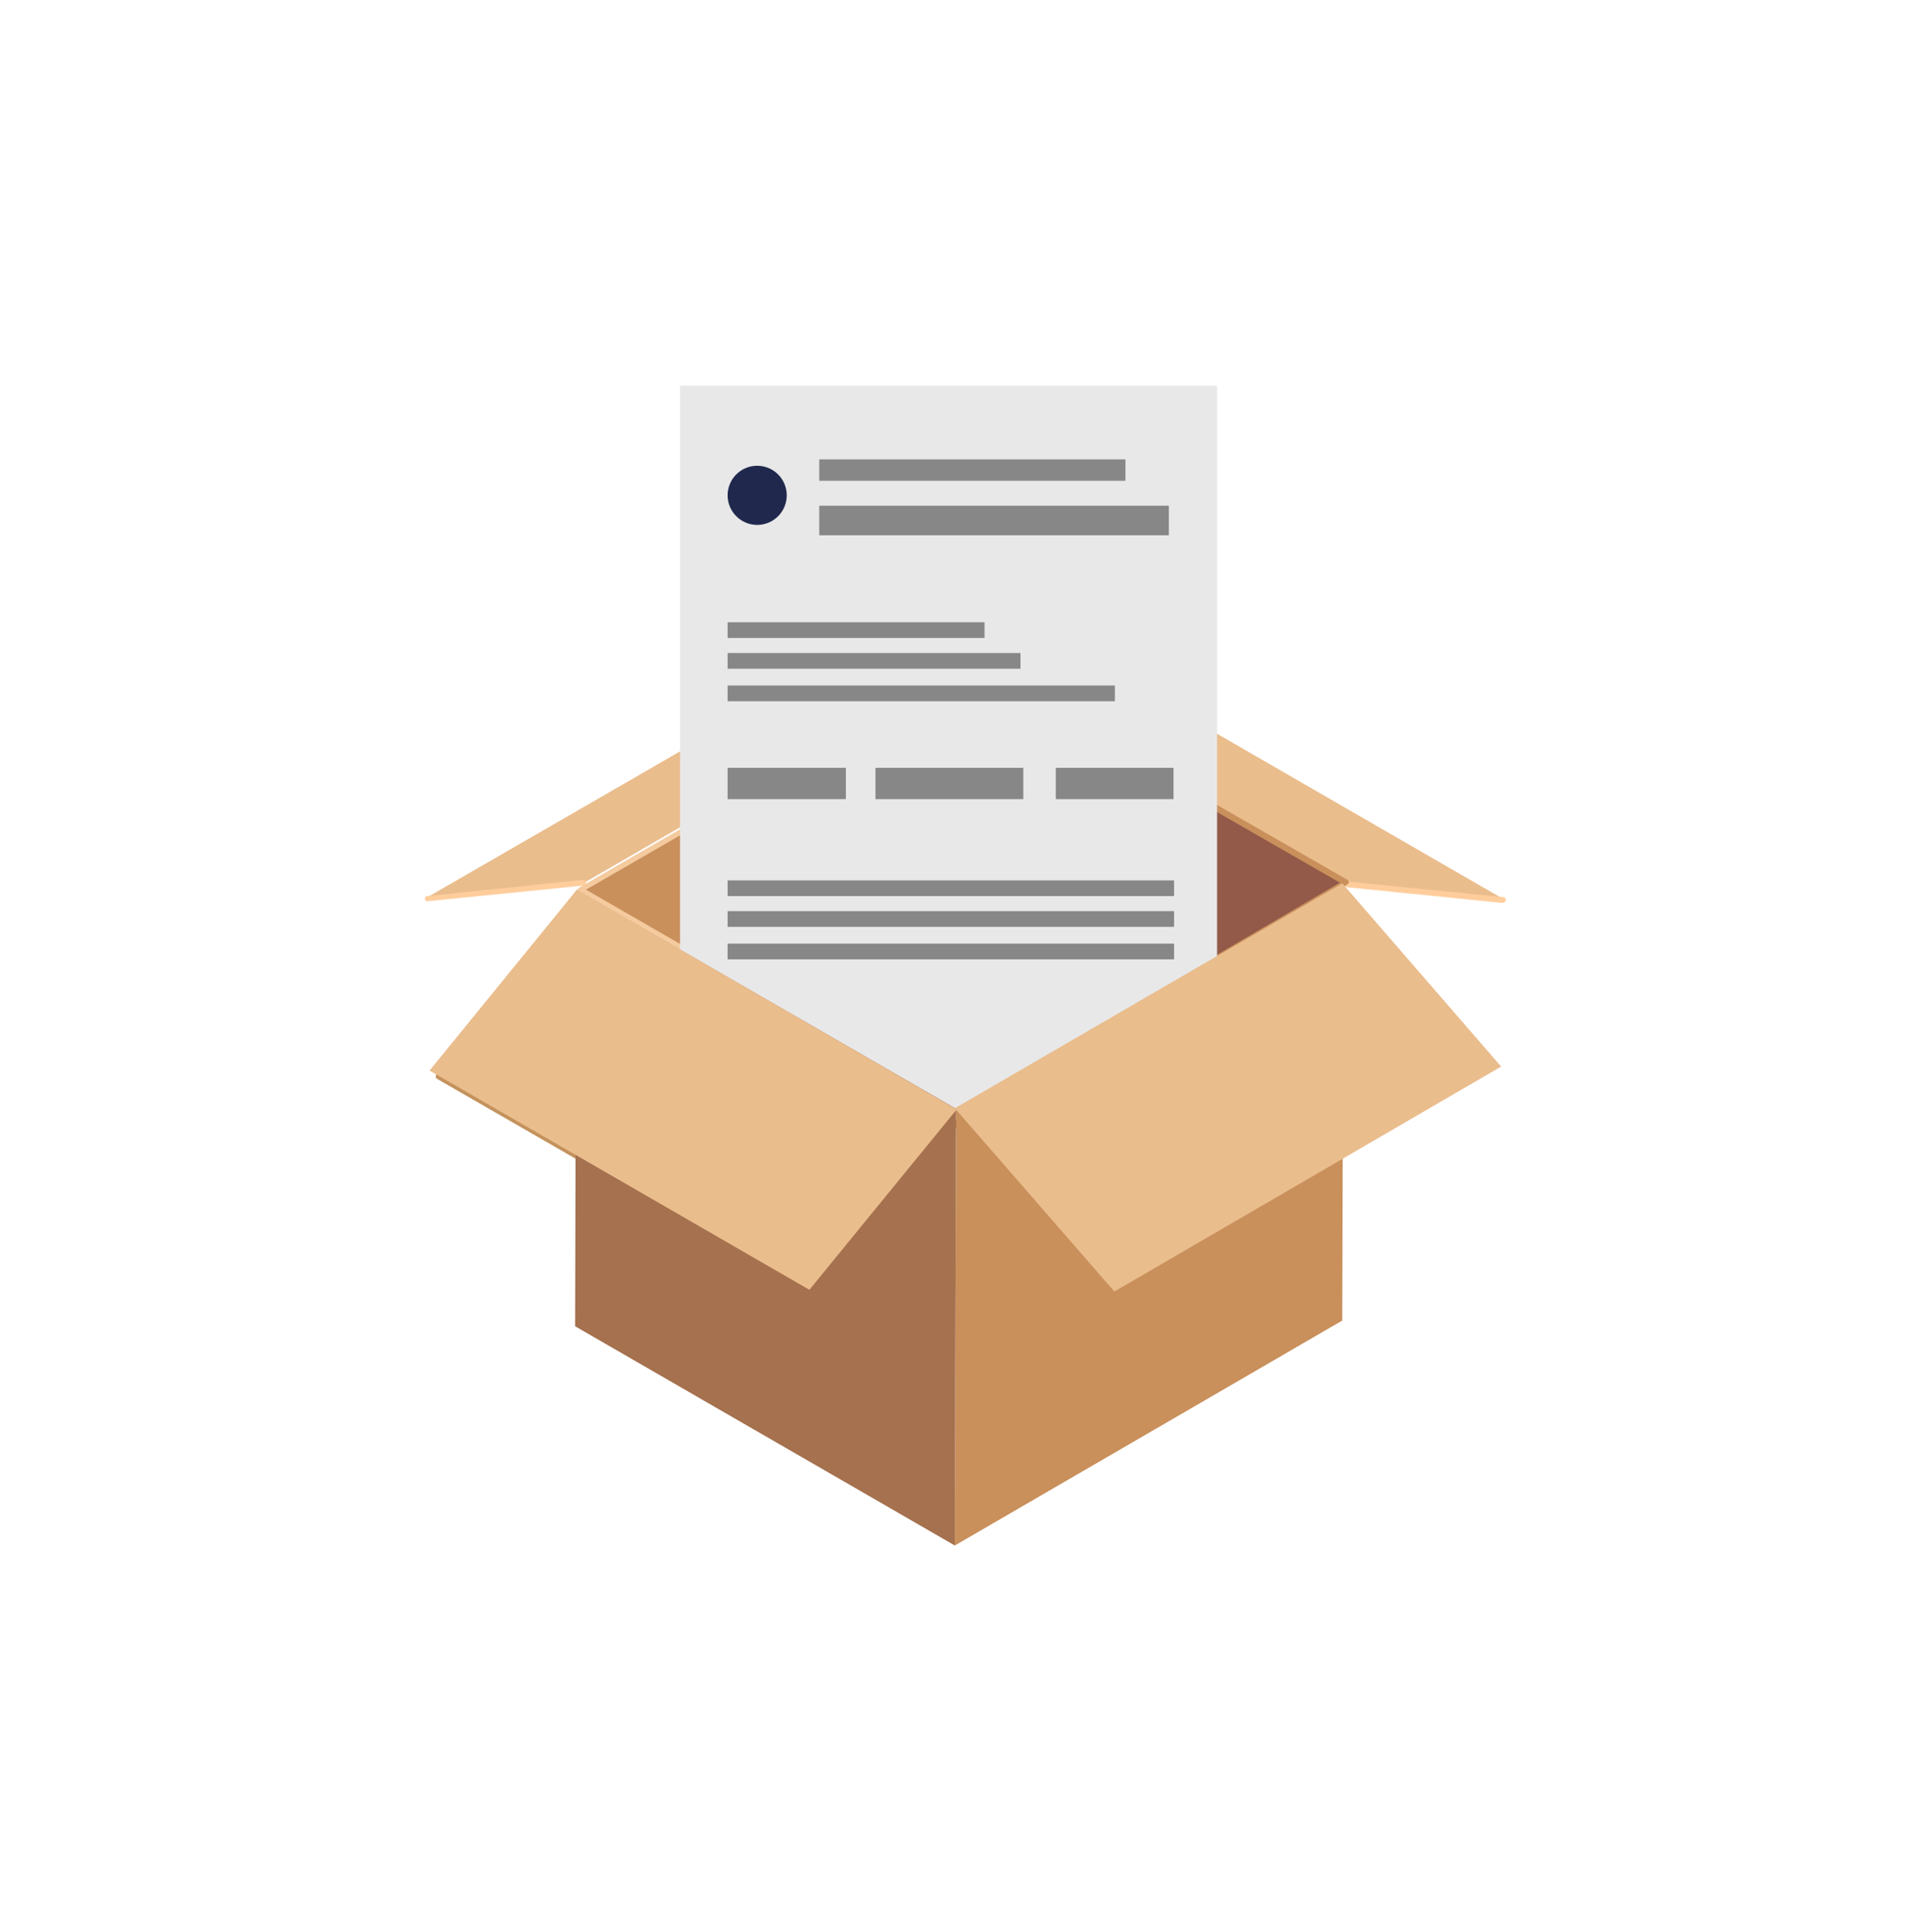
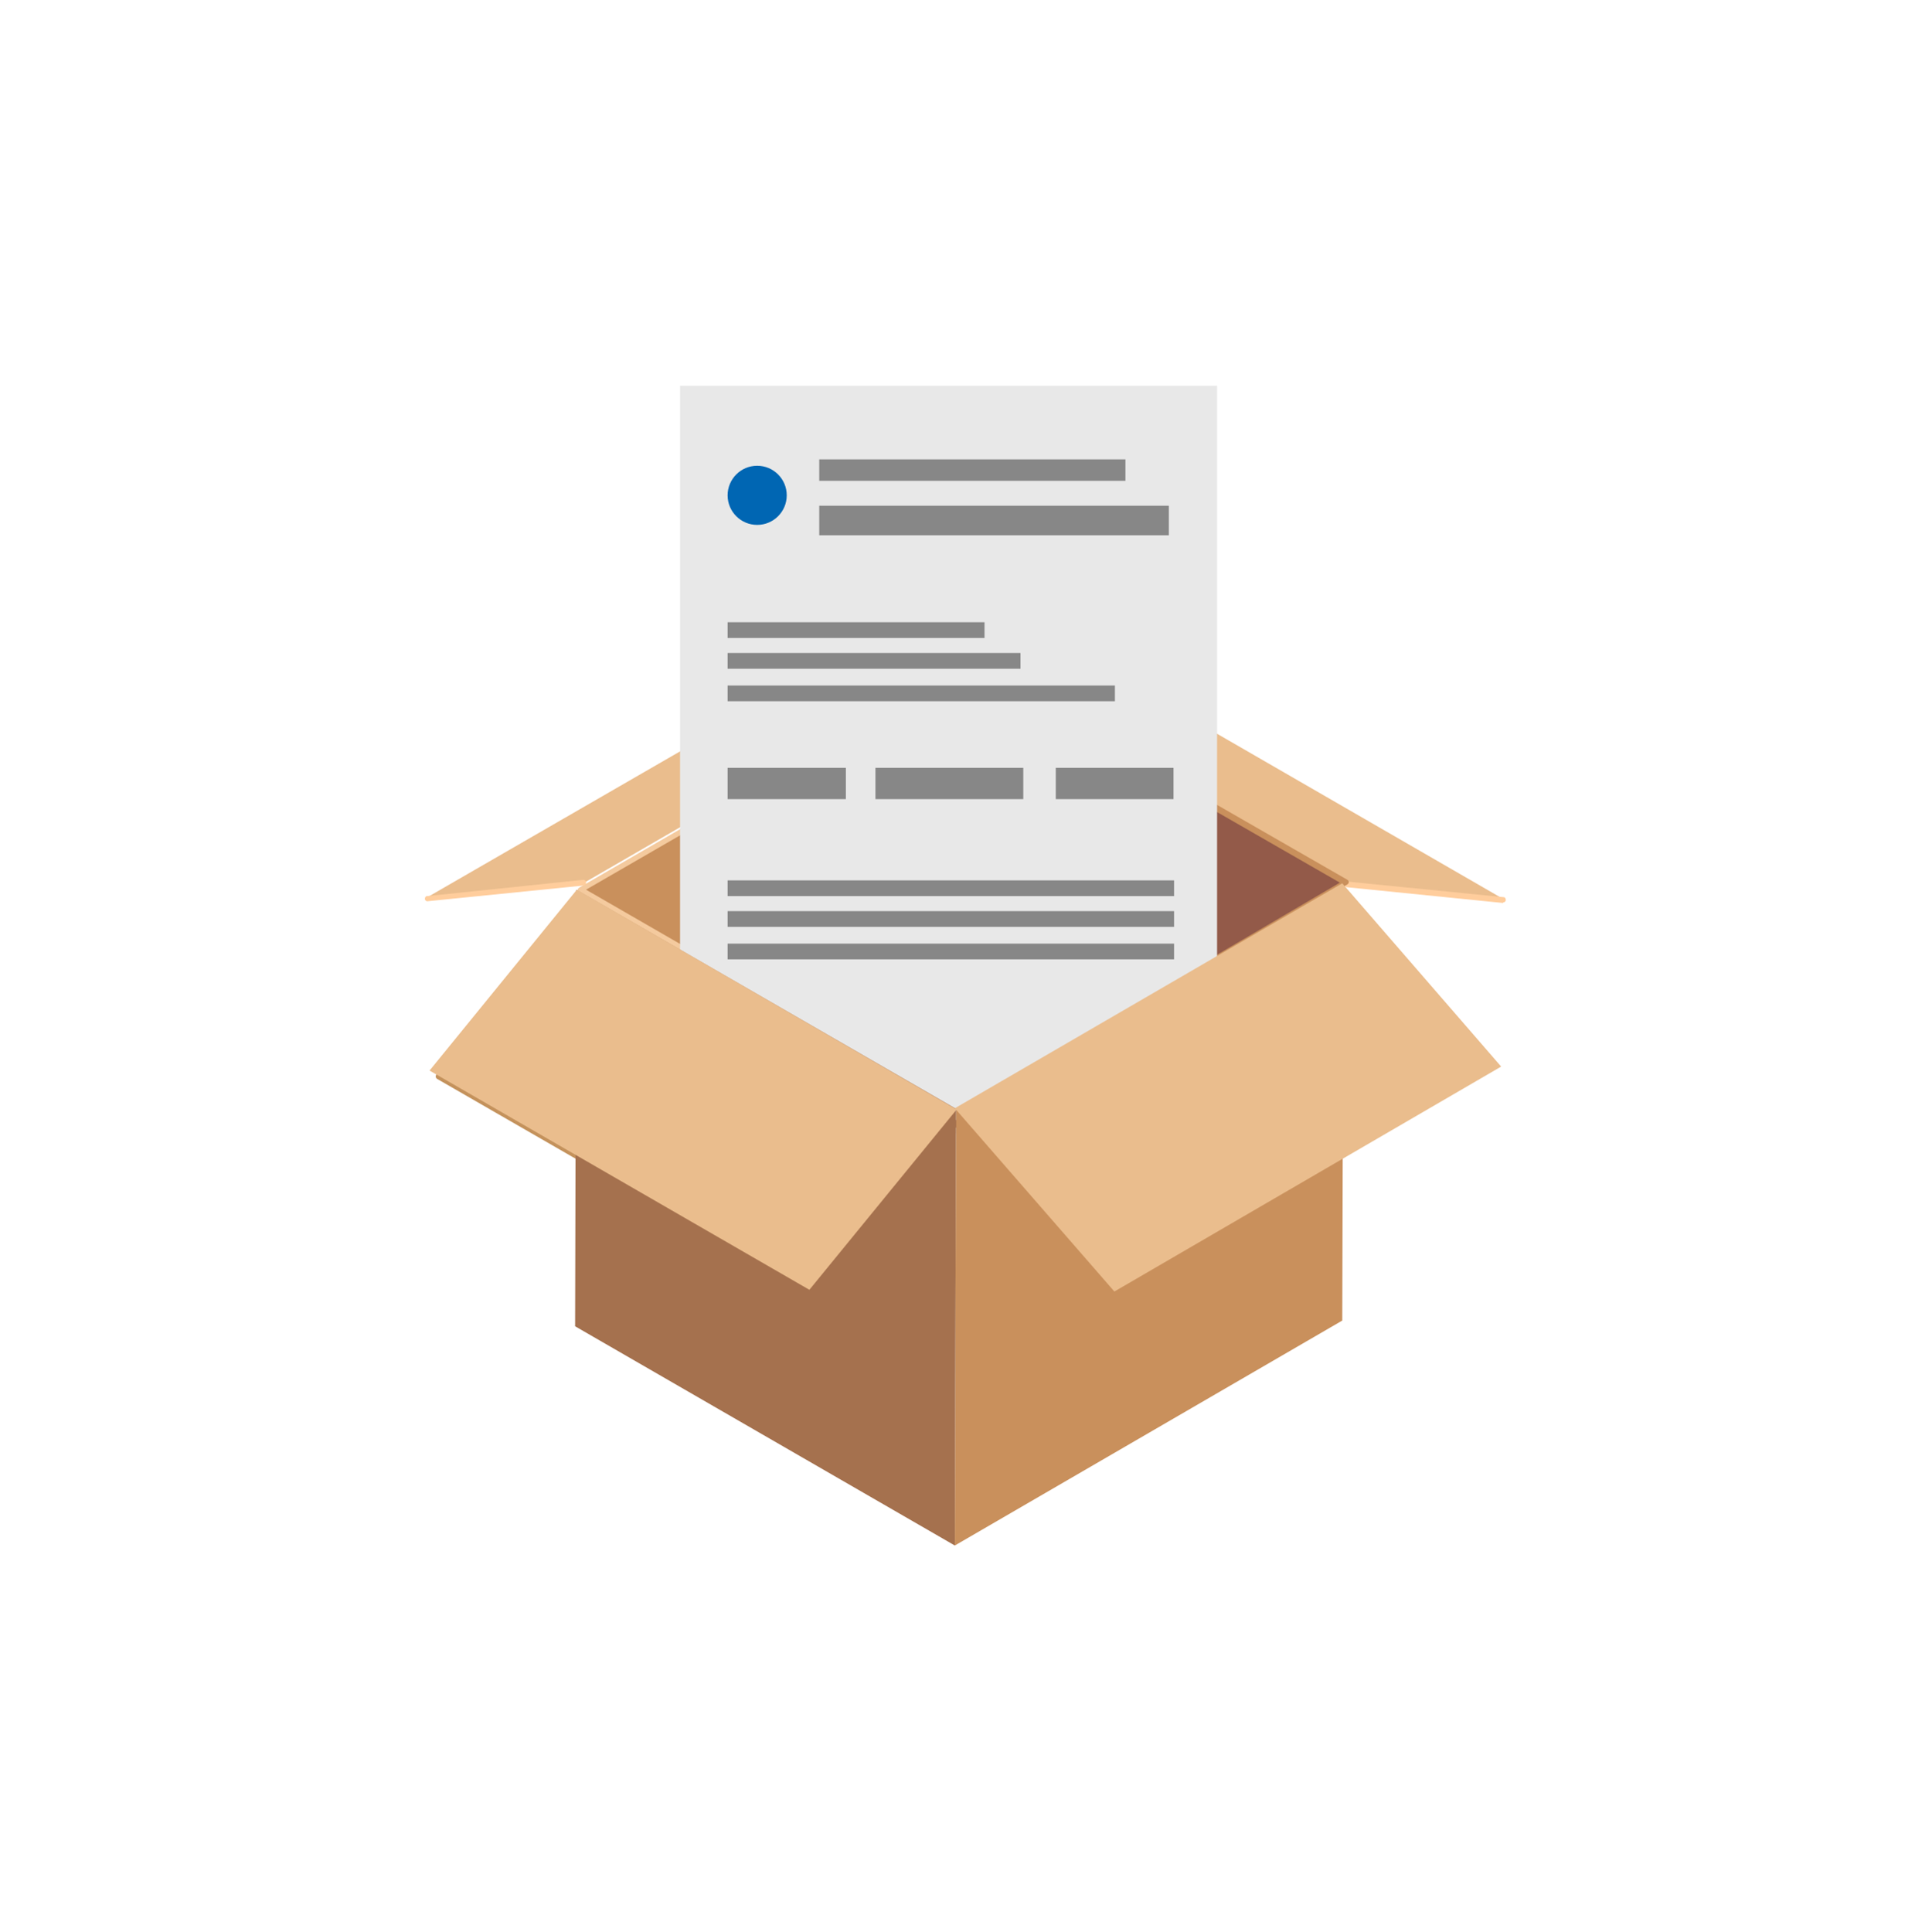
<svg xmlns="http://www.w3.org/2000/svg" id="Layer_1" data-name="Layer 1" width="145" height="145" viewBox="0 0 145 145">
  <defs>
-     <style>.cls-1{fill:#eabd8d;}.cls-2{fill:#c9905c;}.cls-3{fill:#532100;opacity:0.2;isolation:isolate;}.cls-4{fill:#935a49;}.cls-5{fill:#ffcd9c;}.cls-6{fill:#f4ca9e;}.cls-7{fill:#e8e8e8;}.cls-8{fill:#878787;}.cls-9{fill:#20284D;}.cls-10{fill:#c4925c;}.cls-11{fill:#a5714e;}</style>
+     <style>.cls-1{fill:#eabd8d;}.cls-2{fill:#c9905c;}.cls-3{fill:#532100;opacity:0.2;isolation:isolate;}.cls-4{fill:#935a49;}.cls-5{fill:#ffcd9c;}.cls-6{fill:#f4ca9e;}.cls-7{fill:#e8e8e8;}.cls-8{fill:#878787;}.cls-9{fill:#0066B3;}.cls-10{fill:#c4925c;}.cls-11{fill:#a5714e;}</style>
  </defs>
  <polygon class="cls-1" points="101.17 66.41 113.01 67.58 84.5 51.12 72.65 49.95 101.17 66.41" />
  <polygon class="cls-2" points="43.57 66.8 72.74 83.6 72.65 49.95 43.57 66.8" />
  <polygon class="cls-3" points="72.65 50.38 61.85 84.08 72.65 83.21 72.65 50.38" />
  <polygon class="cls-4" points="101.17 66.41 72.65 49.95 72.65 83.21 72.09 83.3 101.17 66.41" />
  <path class="cls-5" d="M112.88,67.8h0l-11.71-1.18a.2.2,0,0,1-.22-.22.2.2,0,0,1,.22-.21h0l11.72,1.17c.13,0,.17.13.17.22a.18.18,0,0,1-.17.17l-.05,0Z" />
  <path class="cls-6" d="M72.09,83.47s-.09,0-.09,0L43.48,67a.21.21,0,0,1-.09-.26s0,0,.09-.09l29-16.8a.21.21,0,0,1,.26.34h0L44,66.8,72.22,83.08a.2.2,0,0,1,.08.26.23.23,0,0,1-.21.13Z" />
  <path class="cls-2" d="M72.09,83.47a.21.21,0,0,1-.22-.22.21.21,0,0,1,.09-.17L100.6,66.27,72.65,50.21a.21.21,0,0,1,0-.31.2.2,0,0,1,.26-.08l28.26,16.24a.2.2,0,0,1,.08.26s0,0-.08.08l-29,17C72.17,83.47,72.13,83.47,72.09,83.47Z" />
  <polygon class="cls-1" points="43.79 66.32 31.94 67.45 60.46 50.99 72.3 49.82 43.79 66.32" />
  <path class="cls-5" d="M32.07,67.67h0l11.72-1.18a.2.2,0,0,0,.21-.22.19.19,0,0,0-.21-.21h0L32.07,67.28c-.13,0-.17.13-.17.21a.19.19,0,0,0,.17.18Z" />
  <rect class="cls-7" x="51.06" y="28.96" width="40.32" height="56.12" />
  <rect class="cls-8" x="61.51" y="34.49" width="22.99" height="1.61" />
  <rect class="cls-8" x="61.51" y="37.97" width="26.25" height="2.22" />
  <rect class="cls-8" x="54.63" y="57.65" width="8.88" height="2.35" />
  <rect class="cls-8" x="54.63" y="66.1" width="33.52" height="1.18" />
  <rect class="cls-8" x="54.63" y="68.41" width="33.52" height="1.18" />
  <rect class="cls-8" x="54.63" y="70.85" width="33.52" height="1.18" />
  <rect class="cls-8" x="54.63" y="46.72" width="19.29" height="1.18" />
  <rect class="cls-8" x="54.63" y="49.03" width="21.99" height="1.18" />
  <rect class="cls-8" x="54.63" y="51.47" width="29.08" height="1.18" />
  <rect class="cls-8" x="65.73" y="57.65" width="11.1" height="2.35" />
  <rect class="cls-8" x="79.27" y="57.65" width="8.84" height="2.35" />
  <circle class="cls-9" cx="56.85" cy="37.19" r="2.22" />
  <path class="cls-10" d="M82.45,96.93s-.13-.05-.13-.09l-.18-.18a.21.21,0,0,1,0-.26.22.22,0,0,1,.27,0l.08.09,27.87-16.2a.18.18,0,0,1,.26.09.18.18,0,0,1-.09.26l-28,16.24S82.49,96.93,82.45,96.93Z" />
  <path class="cls-11" d="M82.27,96.71s-.13,0-.13-.09l-11.27-13a.2.2,0,0,1,0-.27.21.21,0,0,1,.26,0h0l11.23,13a.18.18,0,0,1,0,.26c0,.09,0,.09-.09.09Z" />
  <path class="cls-10" d="M60.37,96.84s-.08,0-.08,0L32.81,81a.21.21,0,0,1-.08-.26A.2.2,0,0,1,33,80.6L60.33,96.36,70.87,83.43a.19.19,0,1,1,.3.22h0L60.55,96.71A.19.19,0,0,1,60.37,96.84Z" />
  <polygon class="cls-2" points="71.78 83.25 100.87 66.36 100.78 99.15 71.69 116.04 71.78 83.25" />
  <polygon class="cls-11" points="71.78 83.25 71.69 116.04 43.18 99.58 43.26 66.8 71.78 83.25" />
  <polygon class="cls-1" points="83.67 96.97 112.71 80.08 100.78 66.32 71.69 83.21 83.67 96.97" />
  <polygon class="cls-1" points="60.77 96.84 71.83 83.3 43.31 66.8 32.25 80.38 60.77 96.84" />
</svg>
